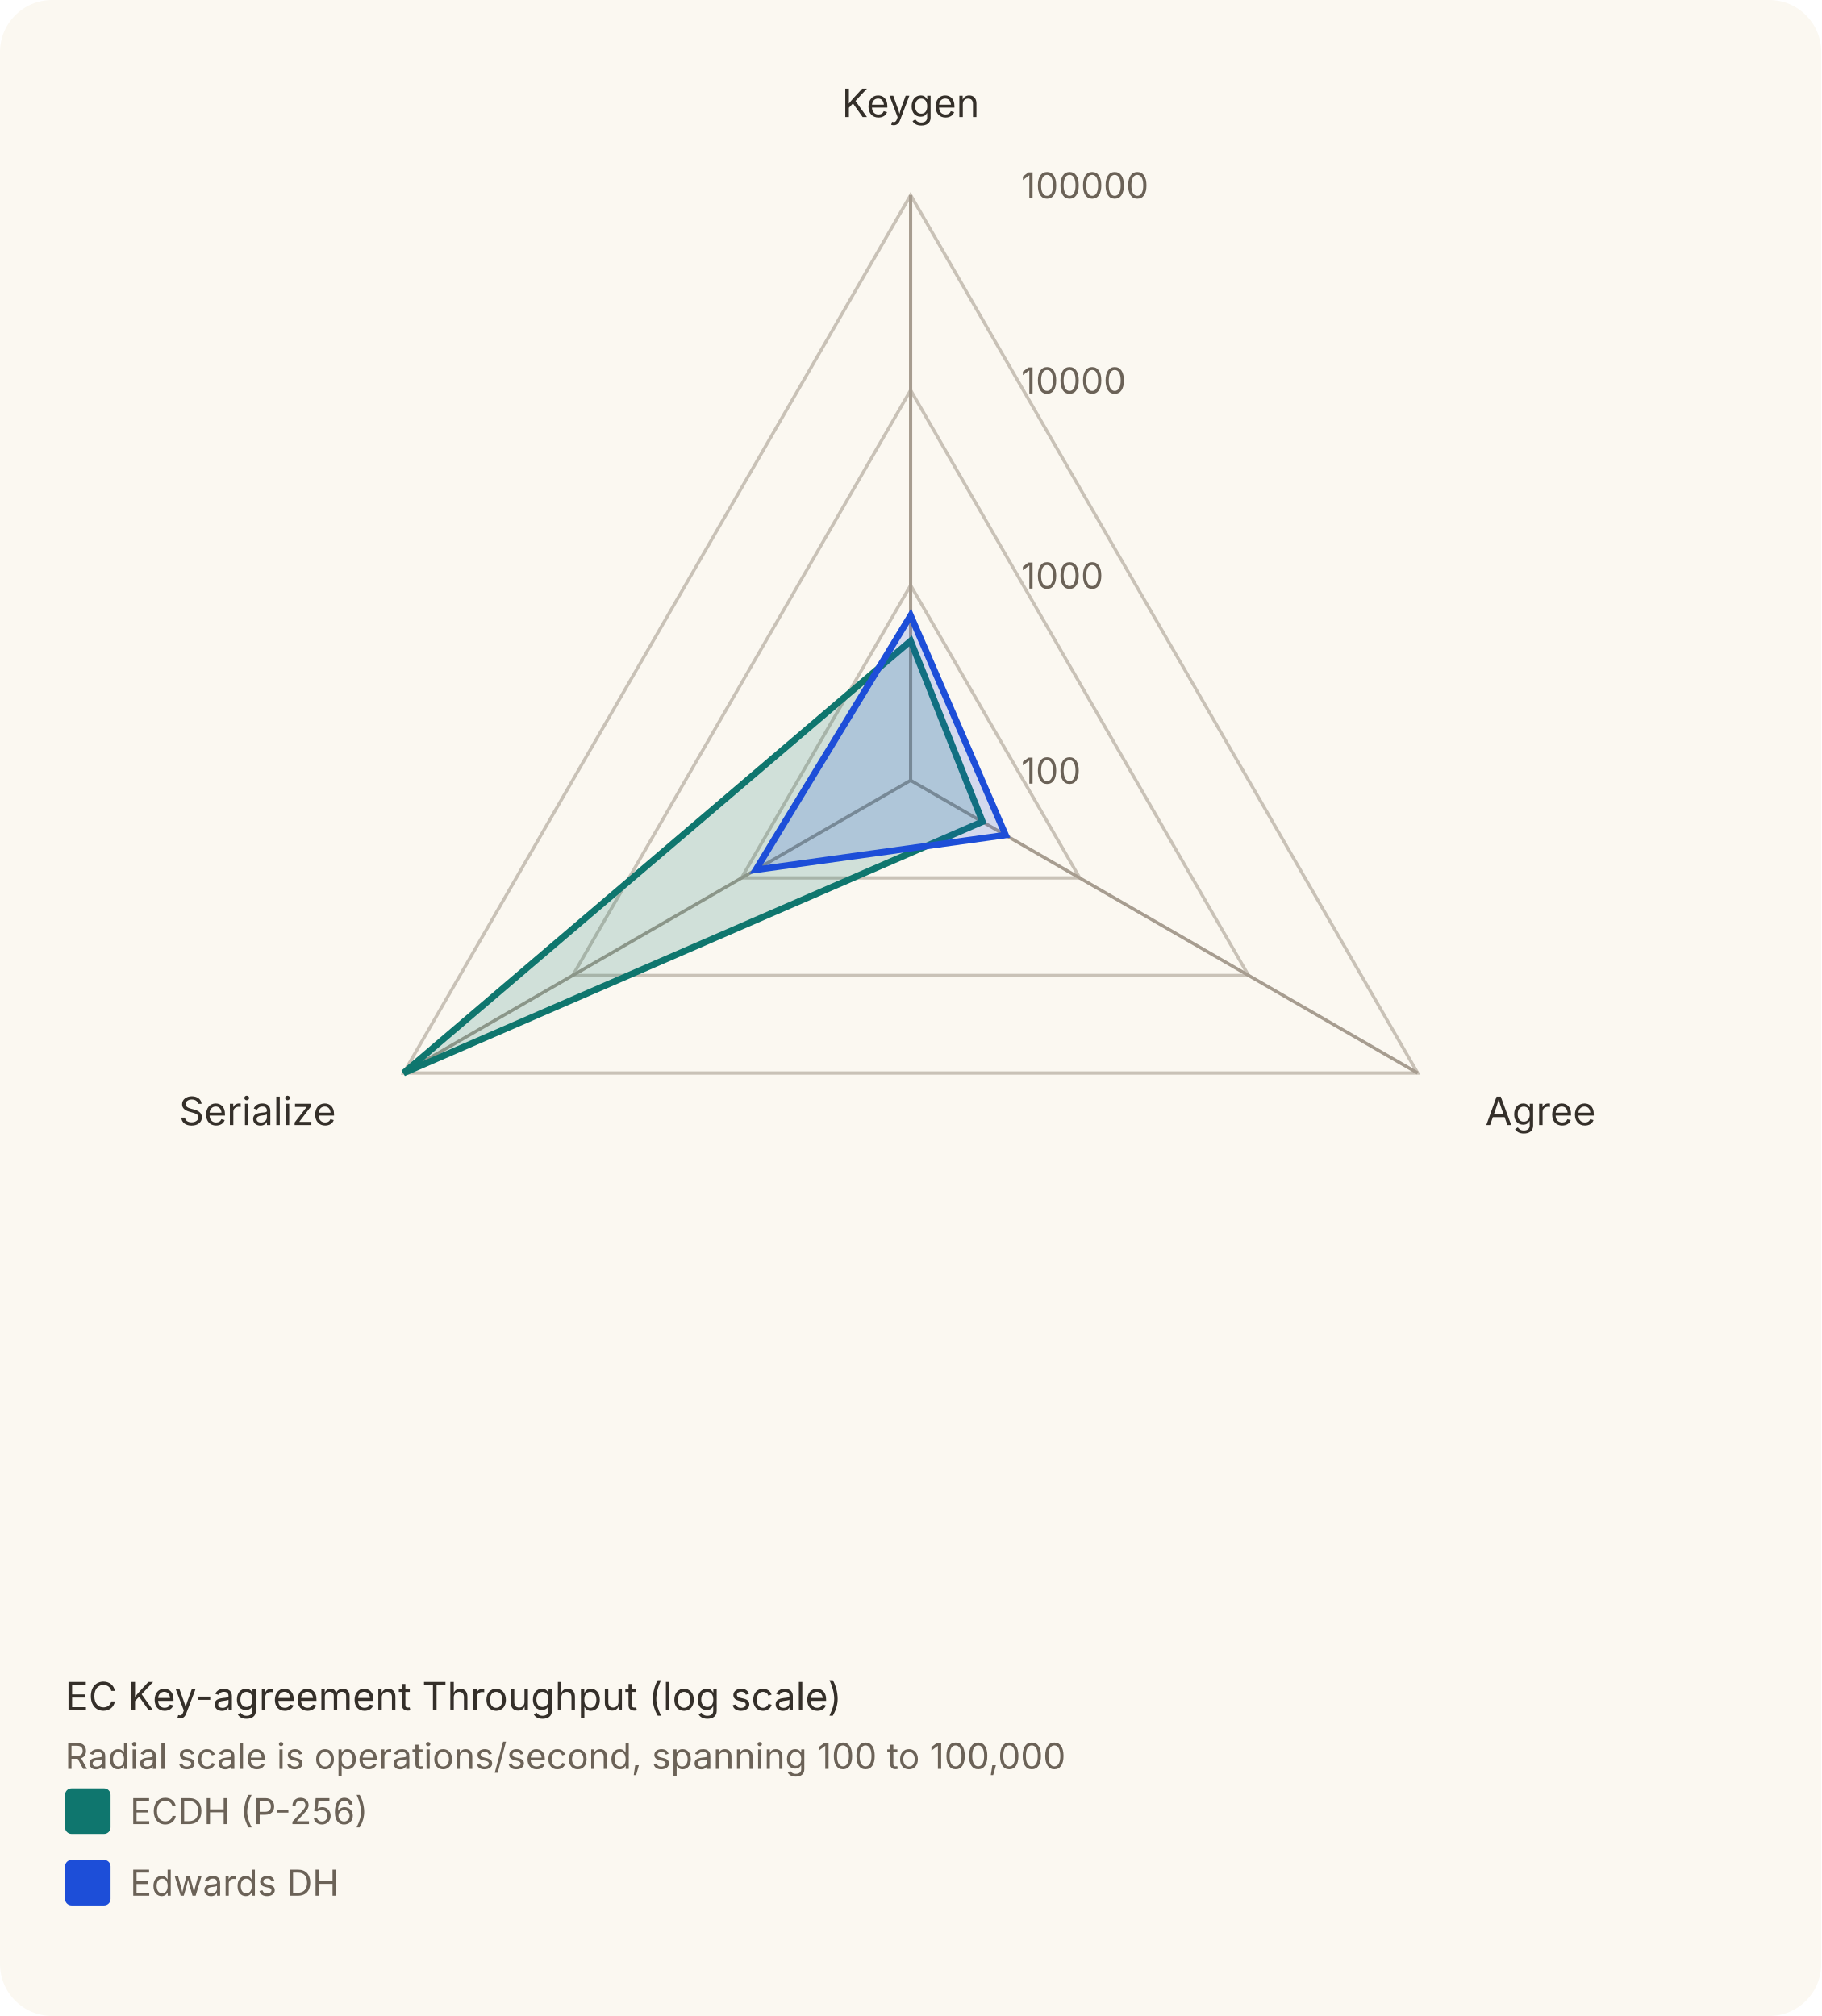
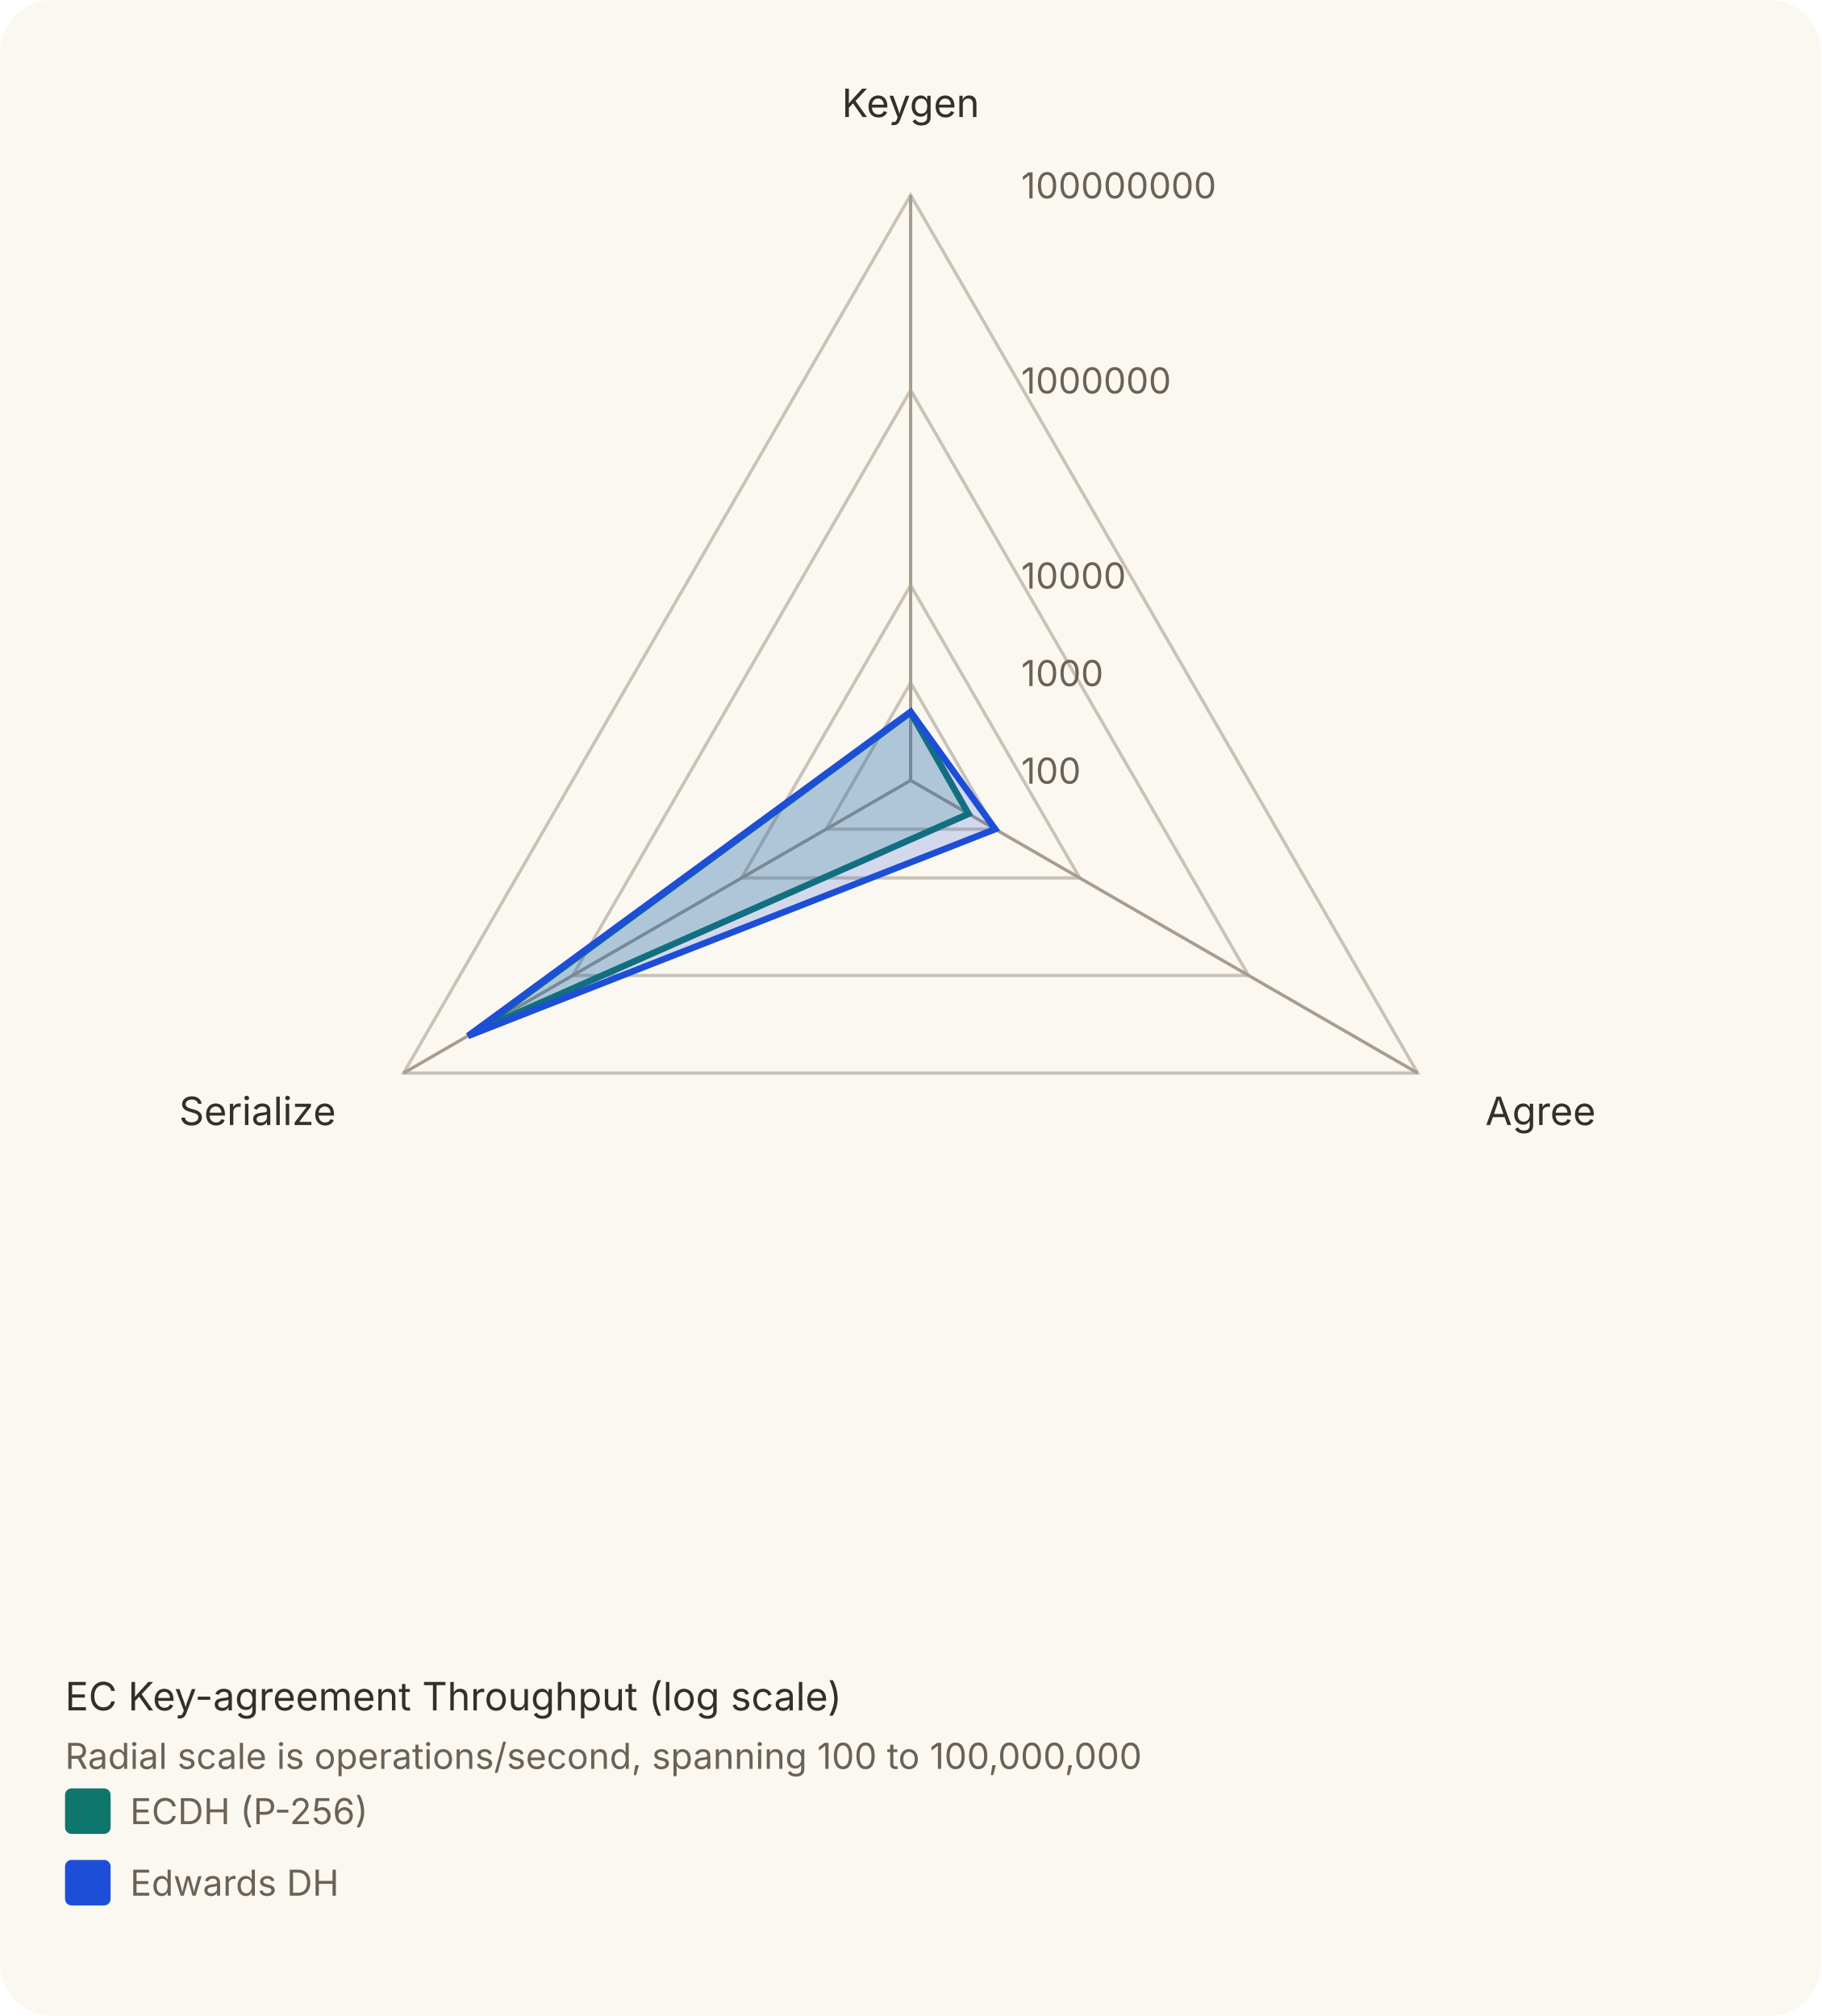
<svg xmlns="http://www.w3.org/2000/svg" viewBox="0 0 560 620" role="img" aria-labelledby="title desc">
  <style>
    .bg { fill: #fbf8f1; }
    .grid { fill: none; stroke: #c9c2b7; stroke-width: 1; }
    .axis { stroke: #a79d90; stroke-width: 1; }
    .label { fill: #342f29; font: 12px ui-sans-serif, -apple-system, BlinkMacSystemFont, "Segoe UI", sans-serif; }
    .small { fill: #6b6257; font: 11px ui-sans-serif, -apple-system, BlinkMacSystemFont, "Segoe UI", sans-serif; }
  </style>
  <rect class="bg" x="0" y="0" width="560" height="620" rx="16" />
  <polygon class="grid" points="280.0,240.0 280.0,240.0 280.0,240.0" />
+   <polygon class="grid" points="280.0,210.0 306.0,255.0 254.0,255.0" />
  <polygon class="grid" points="280.0,180.0 332.0,270.0 228.0,270.0" />
  <polygon class="grid" points="280.0,120.0 383.9,300.0 176.1,300.0" />
  <polygon class="grid" points="280.0,60.0 435.9,330.0 124.1,330.0" />
  <line class="axis" x1="280" y1="240" x2="280.0" y2="60.0" />
  <line class="axis" x1="280" y1="240" x2="435.9" y2="330.0" />
  <line class="axis" x1="280" y1="240" x2="124.1" y2="330.0" />
-   <polygon points="280.0,197.1 302.1,252.7 124.1,330.0" fill="#0f766e" fill-opacity="0.18" stroke="#0f766e" stroke-width="2" />
+   <polygon points="280.0,219.1 297.8,250.3 146.9,316.9" fill="#0f766e" fill-opacity="0.18" stroke="#0f766e" stroke-width="2" />
  <rect x="20" y="550" width="14" height="14" rx="2" fill="#0f766e" />
  <text class="small" x="40" y="561">ECDH (P-256)</text>
-   <polygon points="280.0,189.3 309.2,256.8 232.4,267.5" fill="#1d4ed8" fill-opacity="0.18" stroke="#1d4ed8" stroke-width="2" />
+   <polygon points="280.0,218.9 306.0,255.0 143.9,318.6" fill="#1d4ed8" fill-opacity="0.18" stroke="#1d4ed8" stroke-width="2" />
  <rect x="20" y="572" width="14" height="14" rx="2" fill="#1d4ed8" />
  <text class="small" x="40" y="583">Edwards DH</text>
  <text class="small" x="314" y="241">100</text>
-   <text class="small" x="314" y="181">1000</text>
-   <text class="small" x="314" y="121">10000</text>
-   <text class="small" x="314" y="61">100000</text>
+   <text class="small" x="314" y="211">1000</text>
+   <text class="small" x="314" y="181">10000</text>
+   <text class="small" x="314" y="121">1000000</text>
+   <text class="small" x="314" y="61">100000000</text>
  <text class="label" x="280.0" y="36.0" text-anchor="middle">Keygen</text>
  <text class="label" x="456.7" y="346.0" text-anchor="start">Agree</text>
  <text class="label" x="103.3" y="346.0" text-anchor="end">Serialize</text>
  <text class="label" x="20" y="526">EC Key-agreement Throughput (log scale)</text>
-   <text class="small" x="20" y="544">Radial scale is operations/second, spanning 100 to 100,000</text>
+   <text class="small" x="20" y="544">Radial scale is operations/second, spanning 100 to 100,000,000</text>
</svg>
